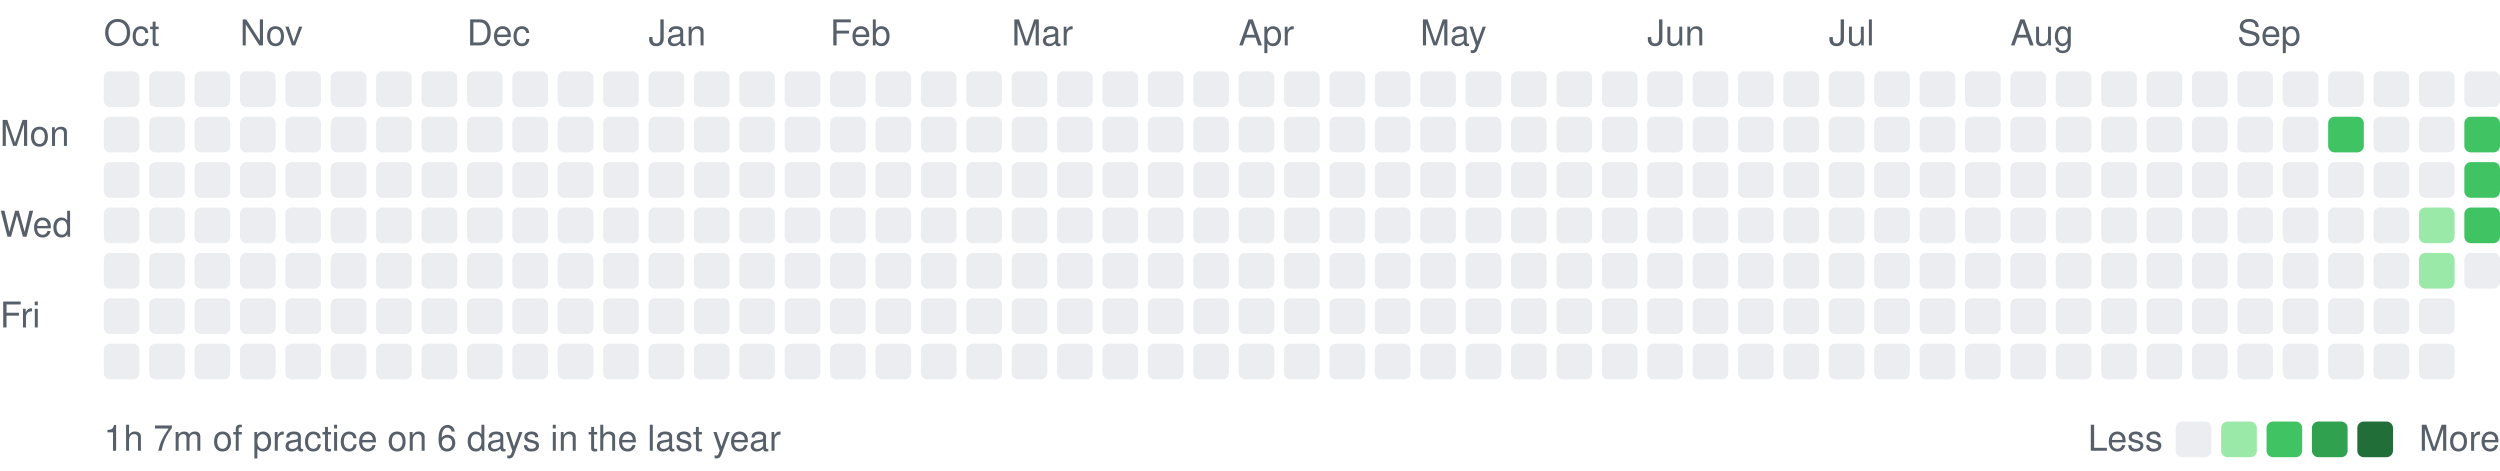
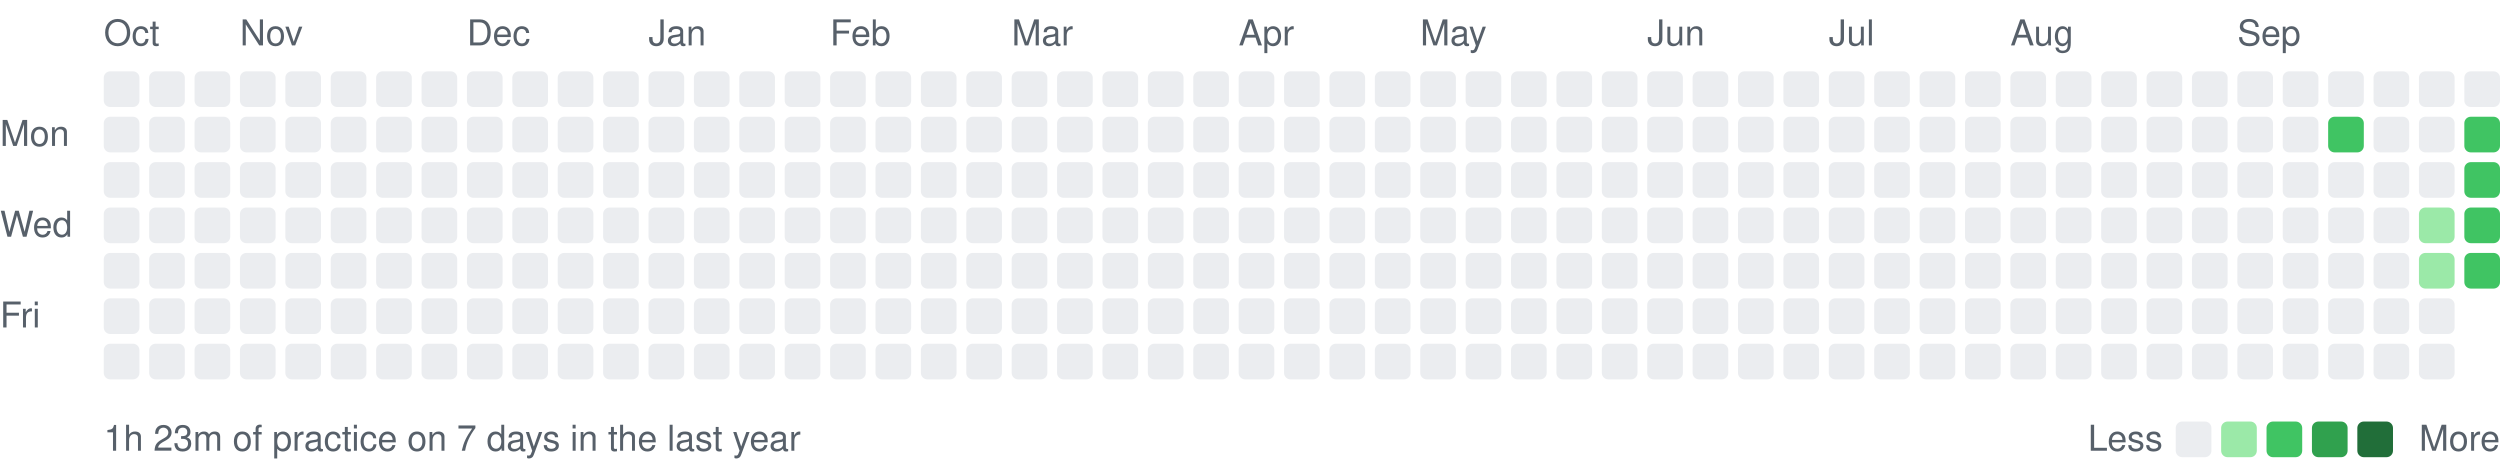
<svg xmlns="http://www.w3.org/2000/svg" width="771" height="145" viewBox="0 0 771 145" font-family="-apple-system, BlinkMacSystemFont, 'Segoe UI', Helvetica, Arial, sans-serif" font-size="11">
  <style>
.kc-t { fill: #57606a; }
.kc-h { fill: #24292f; }
.kc-g { stroke: #d0d7de; }
.kc-l0 { fill: #ebedf0; }
.kc-l1 { fill: #9be9a8; }
.kc-l2 { fill: #40c463; }
.kc-l3 { fill: #30a14e; }
.kc-l4 { fill: #216e39; }
.kc-line { stroke: #2da44e; }
.kc-dot { fill: #2da44e; }
@media (prefers-color-scheme: dark) {
:root:not([data-theme="light"]) .kc-t { fill: #8b949e; }
:root:not([data-theme="light"]) .kc-h { fill: #e6edf3; }
:root:not([data-theme="light"]) .kc-g { stroke: #30363d; }
:root:not([data-theme="light"]) .kc-l0 { fill: #262a31; }
:root:not([data-theme="light"]) .kc-l1 { fill: #0e4429; }
:root:not([data-theme="light"]) .kc-l2 { fill: #006d32; }
:root:not([data-theme="light"]) .kc-l3 { fill: #26a641; }
:root:not([data-theme="light"]) .kc-l4 { fill: #39d353; }
:root:not([data-theme="light"]) .kc-line { stroke: #3fb950; }
:root:not([data-theme="light"]) .kc-dot { fill: #3fb950; }
}
:root[data-theme="dark"] .kc-t { fill: #8b949e; }
:root[data-theme="dark"] .kc-h { fill: #e6edf3; }
:root[data-theme="dark"] .kc-g { stroke: #30363d; }
:root[data-theme="dark"] .kc-l0 { fill: #262a31; }
:root[data-theme="dark"] .kc-l1 { fill: #0e4429; }
:root[data-theme="dark"] .kc-l2 { fill: #006d32; }
:root[data-theme="dark"] .kc-l3 { fill: #26a641; }
:root[data-theme="dark"] .kc-l4 { fill: #39d353; }
:root[data-theme="dark"] .kc-line { stroke: #3fb950; }
:root[data-theme="dark"] .kc-dot { fill: #3fb950; }
</style>
  <text class="kc-t" x="32" y="14">Oct</text>
  <text class="kc-t" x="74" y="14">Nov</text>
  <text class="kc-t" x="144" y="14">Dec</text>
  <text class="kc-t" x="200" y="14">Jan</text>
  <text class="kc-t" x="256" y="14">Feb</text>
  <text class="kc-t" x="312" y="14">Mar</text>
  <text class="kc-t" x="382" y="14">Apr</text>
  <text class="kc-t" x="438" y="14">May</text>
  <text class="kc-t" x="508" y="14">Jun</text>
  <text class="kc-t" x="564" y="14">Jul</text>
  <text class="kc-t" x="620" y="14">Aug</text>
  <text class="kc-t" x="690" y="14">Sep</text>
  <text class="kc-t" x="0" y="45">Mon</text>
  <text class="kc-t" x="0" y="73">Wed</text>
  <text class="kc-t" x="0" y="101">Fri</text>
  <rect class="kc-l0" x="32" y="22" width="11" height="11" rx="2" />
  <rect class="kc-l0" x="32" y="36" width="11" height="11" rx="2" />
  <rect class="kc-l0" x="32" y="50" width="11" height="11" rx="2" />
  <rect class="kc-l0" x="32" y="64" width="11" height="11" rx="2" />
  <rect class="kc-l0" x="32" y="78" width="11" height="11" rx="2" />
  <rect class="kc-l0" x="32" y="92" width="11" height="11" rx="2" />
  <rect class="kc-l0" x="32" y="106" width="11" height="11" rx="2" />
  <rect class="kc-l0" x="46" y="22" width="11" height="11" rx="2" />
  <rect class="kc-l0" x="46" y="36" width="11" height="11" rx="2" />
  <rect class="kc-l0" x="46" y="50" width="11" height="11" rx="2" />
  <rect class="kc-l0" x="46" y="64" width="11" height="11" rx="2" />
  <rect class="kc-l0" x="46" y="78" width="11" height="11" rx="2" />
  <rect class="kc-l0" x="46" y="92" width="11" height="11" rx="2" />
  <rect class="kc-l0" x="46" y="106" width="11" height="11" rx="2" />
  <rect class="kc-l0" x="60" y="22" width="11" height="11" rx="2" />
  <rect class="kc-l0" x="60" y="36" width="11" height="11" rx="2" />
  <rect class="kc-l0" x="60" y="50" width="11" height="11" rx="2" />
  <rect class="kc-l0" x="60" y="64" width="11" height="11" rx="2" />
  <rect class="kc-l0" x="60" y="78" width="11" height="11" rx="2" />
  <rect class="kc-l0" x="60" y="92" width="11" height="11" rx="2" />
  <rect class="kc-l0" x="60" y="106" width="11" height="11" rx="2" />
  <rect class="kc-l0" x="74" y="22" width="11" height="11" rx="2" />
  <rect class="kc-l0" x="74" y="36" width="11" height="11" rx="2" />
  <rect class="kc-l0" x="74" y="50" width="11" height="11" rx="2" />
  <rect class="kc-l0" x="74" y="64" width="11" height="11" rx="2" />
  <rect class="kc-l0" x="74" y="78" width="11" height="11" rx="2" />
  <rect class="kc-l0" x="74" y="92" width="11" height="11" rx="2" />
  <rect class="kc-l0" x="74" y="106" width="11" height="11" rx="2" />
  <rect class="kc-l0" x="88" y="22" width="11" height="11" rx="2" />
  <rect class="kc-l0" x="88" y="36" width="11" height="11" rx="2" />
  <rect class="kc-l0" x="88" y="50" width="11" height="11" rx="2" />
  <rect class="kc-l0" x="88" y="64" width="11" height="11" rx="2" />
  <rect class="kc-l0" x="88" y="78" width="11" height="11" rx="2" />
  <rect class="kc-l0" x="88" y="92" width="11" height="11" rx="2" />
  <rect class="kc-l0" x="88" y="106" width="11" height="11" rx="2" />
  <rect class="kc-l0" x="102" y="22" width="11" height="11" rx="2" />
  <rect class="kc-l0" x="102" y="36" width="11" height="11" rx="2" />
  <rect class="kc-l0" x="102" y="50" width="11" height="11" rx="2" />
  <rect class="kc-l0" x="102" y="64" width="11" height="11" rx="2" />
  <rect class="kc-l0" x="102" y="78" width="11" height="11" rx="2" />
  <rect class="kc-l0" x="102" y="92" width="11" height="11" rx="2" />
  <rect class="kc-l0" x="102" y="106" width="11" height="11" rx="2" />
  <rect class="kc-l0" x="116" y="22" width="11" height="11" rx="2" />
  <rect class="kc-l0" x="116" y="36" width="11" height="11" rx="2" />
  <rect class="kc-l0" x="116" y="50" width="11" height="11" rx="2" />
  <rect class="kc-l0" x="116" y="64" width="11" height="11" rx="2" />
  <rect class="kc-l0" x="116" y="78" width="11" height="11" rx="2" />
  <rect class="kc-l0" x="116" y="92" width="11" height="11" rx="2" />
  <rect class="kc-l0" x="116" y="106" width="11" height="11" rx="2" />
  <rect class="kc-l0" x="130" y="22" width="11" height="11" rx="2" />
  <rect class="kc-l0" x="130" y="36" width="11" height="11" rx="2" />
  <rect class="kc-l0" x="130" y="50" width="11" height="11" rx="2" />
  <rect class="kc-l0" x="130" y="64" width="11" height="11" rx="2" />
  <rect class="kc-l0" x="130" y="78" width="11" height="11" rx="2" />
  <rect class="kc-l0" x="130" y="92" width="11" height="11" rx="2" />
  <rect class="kc-l0" x="130" y="106" width="11" height="11" rx="2" />
  <rect class="kc-l0" x="144" y="22" width="11" height="11" rx="2" />
  <rect class="kc-l0" x="144" y="36" width="11" height="11" rx="2" />
  <rect class="kc-l0" x="144" y="50" width="11" height="11" rx="2" />
  <rect class="kc-l0" x="144" y="64" width="11" height="11" rx="2" />
  <rect class="kc-l0" x="144" y="78" width="11" height="11" rx="2" />
  <rect class="kc-l0" x="144" y="92" width="11" height="11" rx="2" />
  <rect class="kc-l0" x="144" y="106" width="11" height="11" rx="2" />
  <rect class="kc-l0" x="158" y="22" width="11" height="11" rx="2" />
  <rect class="kc-l0" x="158" y="36" width="11" height="11" rx="2" />
  <rect class="kc-l0" x="158" y="50" width="11" height="11" rx="2" />
  <rect class="kc-l0" x="158" y="64" width="11" height="11" rx="2" />
  <rect class="kc-l0" x="158" y="78" width="11" height="11" rx="2" />
  <rect class="kc-l0" x="158" y="92" width="11" height="11" rx="2" />
  <rect class="kc-l0" x="158" y="106" width="11" height="11" rx="2" />
  <rect class="kc-l0" x="172" y="22" width="11" height="11" rx="2" />
  <rect class="kc-l0" x="172" y="36" width="11" height="11" rx="2" />
  <rect class="kc-l0" x="172" y="50" width="11" height="11" rx="2" />
  <rect class="kc-l0" x="172" y="64" width="11" height="11" rx="2" />
  <rect class="kc-l0" x="172" y="78" width="11" height="11" rx="2" />
  <rect class="kc-l0" x="172" y="92" width="11" height="11" rx="2" />
  <rect class="kc-l0" x="172" y="106" width="11" height="11" rx="2" />
  <rect class="kc-l0" x="186" y="22" width="11" height="11" rx="2" />
  <rect class="kc-l0" x="186" y="36" width="11" height="11" rx="2" />
  <rect class="kc-l0" x="186" y="50" width="11" height="11" rx="2" />
  <rect class="kc-l0" x="186" y="64" width="11" height="11" rx="2" />
  <rect class="kc-l0" x="186" y="78" width="11" height="11" rx="2" />
  <rect class="kc-l0" x="186" y="92" width="11" height="11" rx="2" />
  <rect class="kc-l0" x="186" y="106" width="11" height="11" rx="2" />
  <rect class="kc-l0" x="200" y="22" width="11" height="11" rx="2" />
  <rect class="kc-l0" x="200" y="36" width="11" height="11" rx="2" />
  <rect class="kc-l0" x="200" y="50" width="11" height="11" rx="2" />
  <rect class="kc-l0" x="200" y="64" width="11" height="11" rx="2" />
  <rect class="kc-l0" x="200" y="78" width="11" height="11" rx="2" />
  <rect class="kc-l0" x="200" y="92" width="11" height="11" rx="2" />
  <rect class="kc-l0" x="200" y="106" width="11" height="11" rx="2" />
  <rect class="kc-l0" x="214" y="22" width="11" height="11" rx="2" />
  <rect class="kc-l0" x="214" y="36" width="11" height="11" rx="2" />
  <rect class="kc-l0" x="214" y="50" width="11" height="11" rx="2" />
  <rect class="kc-l0" x="214" y="64" width="11" height="11" rx="2" />
  <rect class="kc-l0" x="214" y="78" width="11" height="11" rx="2" />
  <rect class="kc-l0" x="214" y="92" width="11" height="11" rx="2" />
  <rect class="kc-l0" x="214" y="106" width="11" height="11" rx="2" />
  <rect class="kc-l0" x="228" y="22" width="11" height="11" rx="2" />
  <rect class="kc-l0" x="228" y="36" width="11" height="11" rx="2" />
  <rect class="kc-l0" x="228" y="50" width="11" height="11" rx="2" />
  <rect class="kc-l0" x="228" y="64" width="11" height="11" rx="2" />
  <rect class="kc-l0" x="228" y="78" width="11" height="11" rx="2" />
  <rect class="kc-l0" x="228" y="92" width="11" height="11" rx="2" />
  <rect class="kc-l0" x="228" y="106" width="11" height="11" rx="2" />
  <rect class="kc-l0" x="242" y="22" width="11" height="11" rx="2" />
  <rect class="kc-l0" x="242" y="36" width="11" height="11" rx="2" />
  <rect class="kc-l0" x="242" y="50" width="11" height="11" rx="2" />
  <rect class="kc-l0" x="242" y="64" width="11" height="11" rx="2" />
  <rect class="kc-l0" x="242" y="78" width="11" height="11" rx="2" />
  <rect class="kc-l0" x="242" y="92" width="11" height="11" rx="2" />
  <rect class="kc-l0" x="242" y="106" width="11" height="11" rx="2" />
  <rect class="kc-l0" x="256" y="22" width="11" height="11" rx="2" />
  <rect class="kc-l0" x="256" y="36" width="11" height="11" rx="2" />
  <rect class="kc-l0" x="256" y="50" width="11" height="11" rx="2" />
  <rect class="kc-l0" x="256" y="64" width="11" height="11" rx="2" />
  <rect class="kc-l0" x="256" y="78" width="11" height="11" rx="2" />
  <rect class="kc-l0" x="256" y="92" width="11" height="11" rx="2" />
  <rect class="kc-l0" x="256" y="106" width="11" height="11" rx="2" />
  <rect class="kc-l0" x="270" y="22" width="11" height="11" rx="2" />
  <rect class="kc-l0" x="270" y="36" width="11" height="11" rx="2" />
  <rect class="kc-l0" x="270" y="50" width="11" height="11" rx="2" />
  <rect class="kc-l0" x="270" y="64" width="11" height="11" rx="2" />
  <rect class="kc-l0" x="270" y="78" width="11" height="11" rx="2" />
  <rect class="kc-l0" x="270" y="92" width="11" height="11" rx="2" />
  <rect class="kc-l0" x="270" y="106" width="11" height="11" rx="2" />
  <rect class="kc-l0" x="284" y="22" width="11" height="11" rx="2" />
  <rect class="kc-l0" x="284" y="36" width="11" height="11" rx="2" />
  <rect class="kc-l0" x="284" y="50" width="11" height="11" rx="2" />
  <rect class="kc-l0" x="284" y="64" width="11" height="11" rx="2" />
  <rect class="kc-l0" x="284" y="78" width="11" height="11" rx="2" />
  <rect class="kc-l0" x="284" y="92" width="11" height="11" rx="2" />
  <rect class="kc-l0" x="284" y="106" width="11" height="11" rx="2" />
  <rect class="kc-l0" x="298" y="22" width="11" height="11" rx="2" />
  <rect class="kc-l0" x="298" y="36" width="11" height="11" rx="2" />
  <rect class="kc-l0" x="298" y="50" width="11" height="11" rx="2" />
  <rect class="kc-l0" x="298" y="64" width="11" height="11" rx="2" />
  <rect class="kc-l0" x="298" y="78" width="11" height="11" rx="2" />
  <rect class="kc-l0" x="298" y="92" width="11" height="11" rx="2" />
  <rect class="kc-l0" x="298" y="106" width="11" height="11" rx="2" />
  <rect class="kc-l0" x="312" y="22" width="11" height="11" rx="2" />
  <rect class="kc-l0" x="312" y="36" width="11" height="11" rx="2" />
  <rect class="kc-l0" x="312" y="50" width="11" height="11" rx="2" />
  <rect class="kc-l0" x="312" y="64" width="11" height="11" rx="2" />
  <rect class="kc-l0" x="312" y="78" width="11" height="11" rx="2" />
  <rect class="kc-l0" x="312" y="92" width="11" height="11" rx="2" />
  <rect class="kc-l0" x="312" y="106" width="11" height="11" rx="2" />
  <rect class="kc-l0" x="326" y="22" width="11" height="11" rx="2" />
  <rect class="kc-l0" x="326" y="36" width="11" height="11" rx="2" />
  <rect class="kc-l0" x="326" y="50" width="11" height="11" rx="2" />
  <rect class="kc-l0" x="326" y="64" width="11" height="11" rx="2" />
  <rect class="kc-l0" x="326" y="78" width="11" height="11" rx="2" />
  <rect class="kc-l0" x="326" y="92" width="11" height="11" rx="2" />
  <rect class="kc-l0" x="326" y="106" width="11" height="11" rx="2" />
  <rect class="kc-l0" x="340" y="22" width="11" height="11" rx="2" />
  <rect class="kc-l0" x="340" y="36" width="11" height="11" rx="2" />
  <rect class="kc-l0" x="340" y="50" width="11" height="11" rx="2" />
  <rect class="kc-l0" x="340" y="64" width="11" height="11" rx="2" />
  <rect class="kc-l0" x="340" y="78" width="11" height="11" rx="2" />
  <rect class="kc-l0" x="340" y="92" width="11" height="11" rx="2" />
  <rect class="kc-l0" x="340" y="106" width="11" height="11" rx="2" />
  <rect class="kc-l0" x="354" y="22" width="11" height="11" rx="2" />
  <rect class="kc-l0" x="354" y="36" width="11" height="11" rx="2" />
  <rect class="kc-l0" x="354" y="50" width="11" height="11" rx="2" />
  <rect class="kc-l0" x="354" y="64" width="11" height="11" rx="2" />
  <rect class="kc-l0" x="354" y="78" width="11" height="11" rx="2" />
  <rect class="kc-l0" x="354" y="92" width="11" height="11" rx="2" />
  <rect class="kc-l0" x="354" y="106" width="11" height="11" rx="2" />
  <rect class="kc-l0" x="368" y="22" width="11" height="11" rx="2" />
  <rect class="kc-l0" x="368" y="36" width="11" height="11" rx="2" />
  <rect class="kc-l0" x="368" y="50" width="11" height="11" rx="2" />
  <rect class="kc-l0" x="368" y="64" width="11" height="11" rx="2" />
  <rect class="kc-l0" x="368" y="78" width="11" height="11" rx="2" />
  <rect class="kc-l0" x="368" y="92" width="11" height="11" rx="2" />
  <rect class="kc-l0" x="368" y="106" width="11" height="11" rx="2" />
  <rect class="kc-l0" x="382" y="22" width="11" height="11" rx="2" />
  <rect class="kc-l0" x="382" y="36" width="11" height="11" rx="2" />
  <rect class="kc-l0" x="382" y="50" width="11" height="11" rx="2" />
  <rect class="kc-l0" x="382" y="64" width="11" height="11" rx="2" />
  <rect class="kc-l0" x="382" y="78" width="11" height="11" rx="2" />
  <rect class="kc-l0" x="382" y="92" width="11" height="11" rx="2" />
  <rect class="kc-l0" x="382" y="106" width="11" height="11" rx="2" />
  <rect class="kc-l0" x="396" y="22" width="11" height="11" rx="2" />
  <rect class="kc-l0" x="396" y="36" width="11" height="11" rx="2" />
  <rect class="kc-l0" x="396" y="50" width="11" height="11" rx="2" />
  <rect class="kc-l0" x="396" y="64" width="11" height="11" rx="2" />
  <rect class="kc-l0" x="396" y="78" width="11" height="11" rx="2" />
  <rect class="kc-l0" x="396" y="92" width="11" height="11" rx="2" />
  <rect class="kc-l0" x="396" y="106" width="11" height="11" rx="2" />
  <rect class="kc-l0" x="410" y="22" width="11" height="11" rx="2" />
  <rect class="kc-l0" x="410" y="36" width="11" height="11" rx="2" />
  <rect class="kc-l0" x="410" y="50" width="11" height="11" rx="2" />
  <rect class="kc-l0" x="410" y="64" width="11" height="11" rx="2" />
  <rect class="kc-l0" x="410" y="78" width="11" height="11" rx="2" />
  <rect class="kc-l0" x="410" y="92" width="11" height="11" rx="2" />
  <rect class="kc-l0" x="410" y="106" width="11" height="11" rx="2" />
  <rect class="kc-l0" x="424" y="22" width="11" height="11" rx="2" />
  <rect class="kc-l0" x="424" y="36" width="11" height="11" rx="2" />
  <rect class="kc-l0" x="424" y="50" width="11" height="11" rx="2" />
  <rect class="kc-l0" x="424" y="64" width="11" height="11" rx="2" />
  <rect class="kc-l0" x="424" y="78" width="11" height="11" rx="2" />
  <rect class="kc-l0" x="424" y="92" width="11" height="11" rx="2" />
  <rect class="kc-l0" x="424" y="106" width="11" height="11" rx="2" />
  <rect class="kc-l0" x="438" y="22" width="11" height="11" rx="2" />
  <rect class="kc-l0" x="438" y="36" width="11" height="11" rx="2" />
  <rect class="kc-l0" x="438" y="50" width="11" height="11" rx="2" />
  <rect class="kc-l0" x="438" y="64" width="11" height="11" rx="2" />
  <rect class="kc-l0" x="438" y="78" width="11" height="11" rx="2" />
  <rect class="kc-l0" x="438" y="92" width="11" height="11" rx="2" />
  <rect class="kc-l0" x="438" y="106" width="11" height="11" rx="2" />
  <rect class="kc-l0" x="452" y="22" width="11" height="11" rx="2" />
  <rect class="kc-l0" x="452" y="36" width="11" height="11" rx="2" />
  <rect class="kc-l0" x="452" y="50" width="11" height="11" rx="2" />
  <rect class="kc-l0" x="452" y="64" width="11" height="11" rx="2" />
  <rect class="kc-l0" x="452" y="78" width="11" height="11" rx="2" />
  <rect class="kc-l0" x="452" y="92" width="11" height="11" rx="2" />
  <rect class="kc-l0" x="452" y="106" width="11" height="11" rx="2" />
  <rect class="kc-l0" x="466" y="22" width="11" height="11" rx="2" />
  <rect class="kc-l0" x="466" y="36" width="11" height="11" rx="2" />
  <rect class="kc-l0" x="466" y="50" width="11" height="11" rx="2" />
  <rect class="kc-l0" x="466" y="64" width="11" height="11" rx="2" />
  <rect class="kc-l0" x="466" y="78" width="11" height="11" rx="2" />
  <rect class="kc-l0" x="466" y="92" width="11" height="11" rx="2" />
  <rect class="kc-l0" x="466" y="106" width="11" height="11" rx="2" />
  <rect class="kc-l0" x="480" y="22" width="11" height="11" rx="2" />
  <rect class="kc-l0" x="480" y="36" width="11" height="11" rx="2" />
  <rect class="kc-l0" x="480" y="50" width="11" height="11" rx="2" />
  <rect class="kc-l0" x="480" y="64" width="11" height="11" rx="2" />
  <rect class="kc-l0" x="480" y="78" width="11" height="11" rx="2" />
  <rect class="kc-l0" x="480" y="92" width="11" height="11" rx="2" />
  <rect class="kc-l0" x="480" y="106" width="11" height="11" rx="2" />
  <rect class="kc-l0" x="494" y="22" width="11" height="11" rx="2" />
  <rect class="kc-l0" x="494" y="36" width="11" height="11" rx="2" />
  <rect class="kc-l0" x="494" y="50" width="11" height="11" rx="2" />
  <rect class="kc-l0" x="494" y="64" width="11" height="11" rx="2" />
  <rect class="kc-l0" x="494" y="78" width="11" height="11" rx="2" />
  <rect class="kc-l0" x="494" y="92" width="11" height="11" rx="2" />
  <rect class="kc-l0" x="494" y="106" width="11" height="11" rx="2" />
  <rect class="kc-l0" x="508" y="22" width="11" height="11" rx="2" />
  <rect class="kc-l0" x="508" y="36" width="11" height="11" rx="2" />
  <rect class="kc-l0" x="508" y="50" width="11" height="11" rx="2" />
  <rect class="kc-l0" x="508" y="64" width="11" height="11" rx="2" />
  <rect class="kc-l0" x="508" y="78" width="11" height="11" rx="2" />
  <rect class="kc-l0" x="508" y="92" width="11" height="11" rx="2" />
  <rect class="kc-l0" x="508" y="106" width="11" height="11" rx="2" />
  <rect class="kc-l0" x="522" y="22" width="11" height="11" rx="2" />
  <rect class="kc-l0" x="522" y="36" width="11" height="11" rx="2" />
  <rect class="kc-l0" x="522" y="50" width="11" height="11" rx="2" />
  <rect class="kc-l0" x="522" y="64" width="11" height="11" rx="2" />
  <rect class="kc-l0" x="522" y="78" width="11" height="11" rx="2" />
  <rect class="kc-l0" x="522" y="92" width="11" height="11" rx="2" />
  <rect class="kc-l0" x="522" y="106" width="11" height="11" rx="2" />
  <rect class="kc-l0" x="536" y="22" width="11" height="11" rx="2" />
  <rect class="kc-l0" x="536" y="36" width="11" height="11" rx="2" />
  <rect class="kc-l0" x="536" y="50" width="11" height="11" rx="2" />
  <rect class="kc-l0" x="536" y="64" width="11" height="11" rx="2" />
  <rect class="kc-l0" x="536" y="78" width="11" height="11" rx="2" />
  <rect class="kc-l0" x="536" y="92" width="11" height="11" rx="2" />
  <rect class="kc-l0" x="536" y="106" width="11" height="11" rx="2" />
  <rect class="kc-l0" x="550" y="22" width="11" height="11" rx="2" />
  <rect class="kc-l0" x="550" y="36" width="11" height="11" rx="2" />
  <rect class="kc-l0" x="550" y="50" width="11" height="11" rx="2" />
  <rect class="kc-l0" x="550" y="64" width="11" height="11" rx="2" />
  <rect class="kc-l0" x="550" y="78" width="11" height="11" rx="2" />
  <rect class="kc-l0" x="550" y="92" width="11" height="11" rx="2" />
  <rect class="kc-l0" x="550" y="106" width="11" height="11" rx="2" />
  <rect class="kc-l0" x="564" y="22" width="11" height="11" rx="2" />
  <rect class="kc-l0" x="564" y="36" width="11" height="11" rx="2" />
  <rect class="kc-l0" x="564" y="50" width="11" height="11" rx="2" />
  <rect class="kc-l0" x="564" y="64" width="11" height="11" rx="2" />
  <rect class="kc-l0" x="564" y="78" width="11" height="11" rx="2" />
  <rect class="kc-l0" x="564" y="92" width="11" height="11" rx="2" />
  <rect class="kc-l0" x="564" y="106" width="11" height="11" rx="2" />
  <rect class="kc-l0" x="578" y="22" width="11" height="11" rx="2" />
  <rect class="kc-l0" x="578" y="36" width="11" height="11" rx="2" />
  <rect class="kc-l0" x="578" y="50" width="11" height="11" rx="2" />
  <rect class="kc-l0" x="578" y="64" width="11" height="11" rx="2" />
  <rect class="kc-l0" x="578" y="78" width="11" height="11" rx="2" />
  <rect class="kc-l0" x="578" y="92" width="11" height="11" rx="2" />
  <rect class="kc-l0" x="578" y="106" width="11" height="11" rx="2" />
  <rect class="kc-l0" x="592" y="22" width="11" height="11" rx="2" />
  <rect class="kc-l0" x="592" y="36" width="11" height="11" rx="2" />
  <rect class="kc-l0" x="592" y="50" width="11" height="11" rx="2" />
  <rect class="kc-l0" x="592" y="64" width="11" height="11" rx="2" />
  <rect class="kc-l0" x="592" y="78" width="11" height="11" rx="2" />
  <rect class="kc-l0" x="592" y="92" width="11" height="11" rx="2" />
  <rect class="kc-l0" x="592" y="106" width="11" height="11" rx="2" />
  <rect class="kc-l0" x="606" y="22" width="11" height="11" rx="2" />
  <rect class="kc-l0" x="606" y="36" width="11" height="11" rx="2" />
  <rect class="kc-l0" x="606" y="50" width="11" height="11" rx="2" />
  <rect class="kc-l0" x="606" y="64" width="11" height="11" rx="2" />
  <rect class="kc-l0" x="606" y="78" width="11" height="11" rx="2" />
  <rect class="kc-l0" x="606" y="92" width="11" height="11" rx="2" />
  <rect class="kc-l0" x="606" y="106" width="11" height="11" rx="2" />
  <rect class="kc-l0" x="620" y="22" width="11" height="11" rx="2" />
  <rect class="kc-l0" x="620" y="36" width="11" height="11" rx="2" />
  <rect class="kc-l0" x="620" y="50" width="11" height="11" rx="2" />
  <rect class="kc-l0" x="620" y="64" width="11" height="11" rx="2" />
  <rect class="kc-l0" x="620" y="78" width="11" height="11" rx="2" />
  <rect class="kc-l0" x="620" y="92" width="11" height="11" rx="2" />
  <rect class="kc-l0" x="620" y="106" width="11" height="11" rx="2" />
  <rect class="kc-l0" x="634" y="22" width="11" height="11" rx="2" />
  <rect class="kc-l0" x="634" y="36" width="11" height="11" rx="2" />
  <rect class="kc-l0" x="634" y="50" width="11" height="11" rx="2" />
  <rect class="kc-l0" x="634" y="64" width="11" height="11" rx="2" />
  <rect class="kc-l0" x="634" y="78" width="11" height="11" rx="2" />
  <rect class="kc-l0" x="634" y="92" width="11" height="11" rx="2" />
  <rect class="kc-l0" x="634" y="106" width="11" height="11" rx="2" />
  <rect class="kc-l0" x="648" y="22" width="11" height="11" rx="2" />
  <rect class="kc-l0" x="648" y="36" width="11" height="11" rx="2" />
  <rect class="kc-l0" x="648" y="50" width="11" height="11" rx="2" />
  <rect class="kc-l0" x="648" y="64" width="11" height="11" rx="2" />
  <rect class="kc-l0" x="648" y="78" width="11" height="11" rx="2" />
  <rect class="kc-l0" x="648" y="92" width="11" height="11" rx="2" />
  <rect class="kc-l0" x="648" y="106" width="11" height="11" rx="2" />
  <rect class="kc-l0" x="662" y="22" width="11" height="11" rx="2" />
  <rect class="kc-l0" x="662" y="36" width="11" height="11" rx="2" />
  <rect class="kc-l0" x="662" y="50" width="11" height="11" rx="2" />
  <rect class="kc-l0" x="662" y="64" width="11" height="11" rx="2" />
  <rect class="kc-l0" x="662" y="78" width="11" height="11" rx="2" />
  <rect class="kc-l0" x="662" y="92" width="11" height="11" rx="2" />
  <rect class="kc-l0" x="662" y="106" width="11" height="11" rx="2" />
  <rect class="kc-l0" x="676" y="22" width="11" height="11" rx="2" />
  <rect class="kc-l0" x="676" y="36" width="11" height="11" rx="2" />
  <rect class="kc-l0" x="676" y="50" width="11" height="11" rx="2" />
  <rect class="kc-l0" x="676" y="64" width="11" height="11" rx="2" />
  <rect class="kc-l0" x="676" y="78" width="11" height="11" rx="2" />
  <rect class="kc-l0" x="676" y="92" width="11" height="11" rx="2" />
  <rect class="kc-l0" x="676" y="106" width="11" height="11" rx="2" />
  <rect class="kc-l0" x="690" y="22" width="11" height="11" rx="2" />
  <rect class="kc-l0" x="690" y="36" width="11" height="11" rx="2" />
  <rect class="kc-l0" x="690" y="50" width="11" height="11" rx="2" />
  <rect class="kc-l0" x="690" y="64" width="11" height="11" rx="2" />
  <rect class="kc-l0" x="690" y="78" width="11" height="11" rx="2" />
  <rect class="kc-l0" x="690" y="92" width="11" height="11" rx="2" />
  <rect class="kc-l0" x="690" y="106" width="11" height="11" rx="2" />
  <rect class="kc-l0" x="704" y="22" width="11" height="11" rx="2" />
  <rect class="kc-l0" x="704" y="36" width="11" height="11" rx="2" />
  <rect class="kc-l0" x="704" y="50" width="11" height="11" rx="2" />
  <rect class="kc-l0" x="704" y="64" width="11" height="11" rx="2" />
  <rect class="kc-l0" x="704" y="78" width="11" height="11" rx="2" />
  <rect class="kc-l0" x="704" y="92" width="11" height="11" rx="2" />
  <rect class="kc-l0" x="704" y="106" width="11" height="11" rx="2" />
  <rect class="kc-l0" x="718" y="22" width="11" height="11" rx="2" />
  <rect class="kc-l2" x="718" y="36" width="11" height="11" rx="2" />
  <rect class="kc-l0" x="718" y="50" width="11" height="11" rx="2" />
  <rect class="kc-l0" x="718" y="64" width="11" height="11" rx="2" />
  <rect class="kc-l0" x="718" y="78" width="11" height="11" rx="2" />
  <rect class="kc-l0" x="718" y="92" width="11" height="11" rx="2" />
  <rect class="kc-l0" x="718" y="106" width="11" height="11" rx="2" />
  <rect class="kc-l0" x="732" y="22" width="11" height="11" rx="2" />
  <rect class="kc-l0" x="732" y="36" width="11" height="11" rx="2" />
  <rect class="kc-l0" x="732" y="50" width="11" height="11" rx="2" />
  <rect class="kc-l0" x="732" y="64" width="11" height="11" rx="2" />
  <rect class="kc-l0" x="732" y="78" width="11" height="11" rx="2" />
  <rect class="kc-l0" x="732" y="92" width="11" height="11" rx="2" />
  <rect class="kc-l0" x="732" y="106" width="11" height="11" rx="2" />
  <rect class="kc-l0" x="746" y="22" width="11" height="11" rx="2" />
  <rect class="kc-l0" x="746" y="36" width="11" height="11" rx="2" />
  <rect class="kc-l0" x="746" y="50" width="11" height="11" rx="2" />
  <rect class="kc-l1" x="746" y="64" width="11" height="11" rx="2" />
  <rect class="kc-l1" x="746" y="78" width="11" height="11" rx="2" />
  <rect class="kc-l0" x="746" y="92" width="11" height="11" rx="2" />
  <rect class="kc-l0" x="746" y="106" width="11" height="11" rx="2" />
  <rect class="kc-l0" x="760" y="22" width="11" height="11" rx="2" />
  <rect class="kc-l2" x="760" y="36" width="11" height="11" rx="2" />
  <rect class="kc-l2" x="760" y="50" width="11" height="11" rx="2" />
  <rect class="kc-l2" x="760" y="64" width="11" height="11" rx="2" />
-   <rect class="kc-l0" x="760" y="78" width="11" height="11" rx="2" />
-   <text class="kc-t" x="32" y="139">1h 7m of practice on 6 days in the last year</text>
+   <rect class="kc-l2" x="760" y="78" width="11" height="11" rx="2" />
+   <text class="kc-t" x="32" y="139">1h 23m of practice on 7 days in the last year</text>
  <text class="kc-t" x="667" y="139" text-anchor="end">Less</text>
  <rect class="kc-l0" x="671" y="130" width="11" height="11" rx="2" />
  <rect class="kc-l1" x="685" y="130" width="11" height="11" rx="2" />
  <rect class="kc-l2" x="699" y="130" width="11" height="11" rx="2" />
  <rect class="kc-l3" x="713" y="130" width="11" height="11" rx="2" />
  <rect class="kc-l4" x="727" y="130" width="11" height="11" rx="2" />
  <text class="kc-t" x="771" y="139" text-anchor="end">More</text>
</svg>
